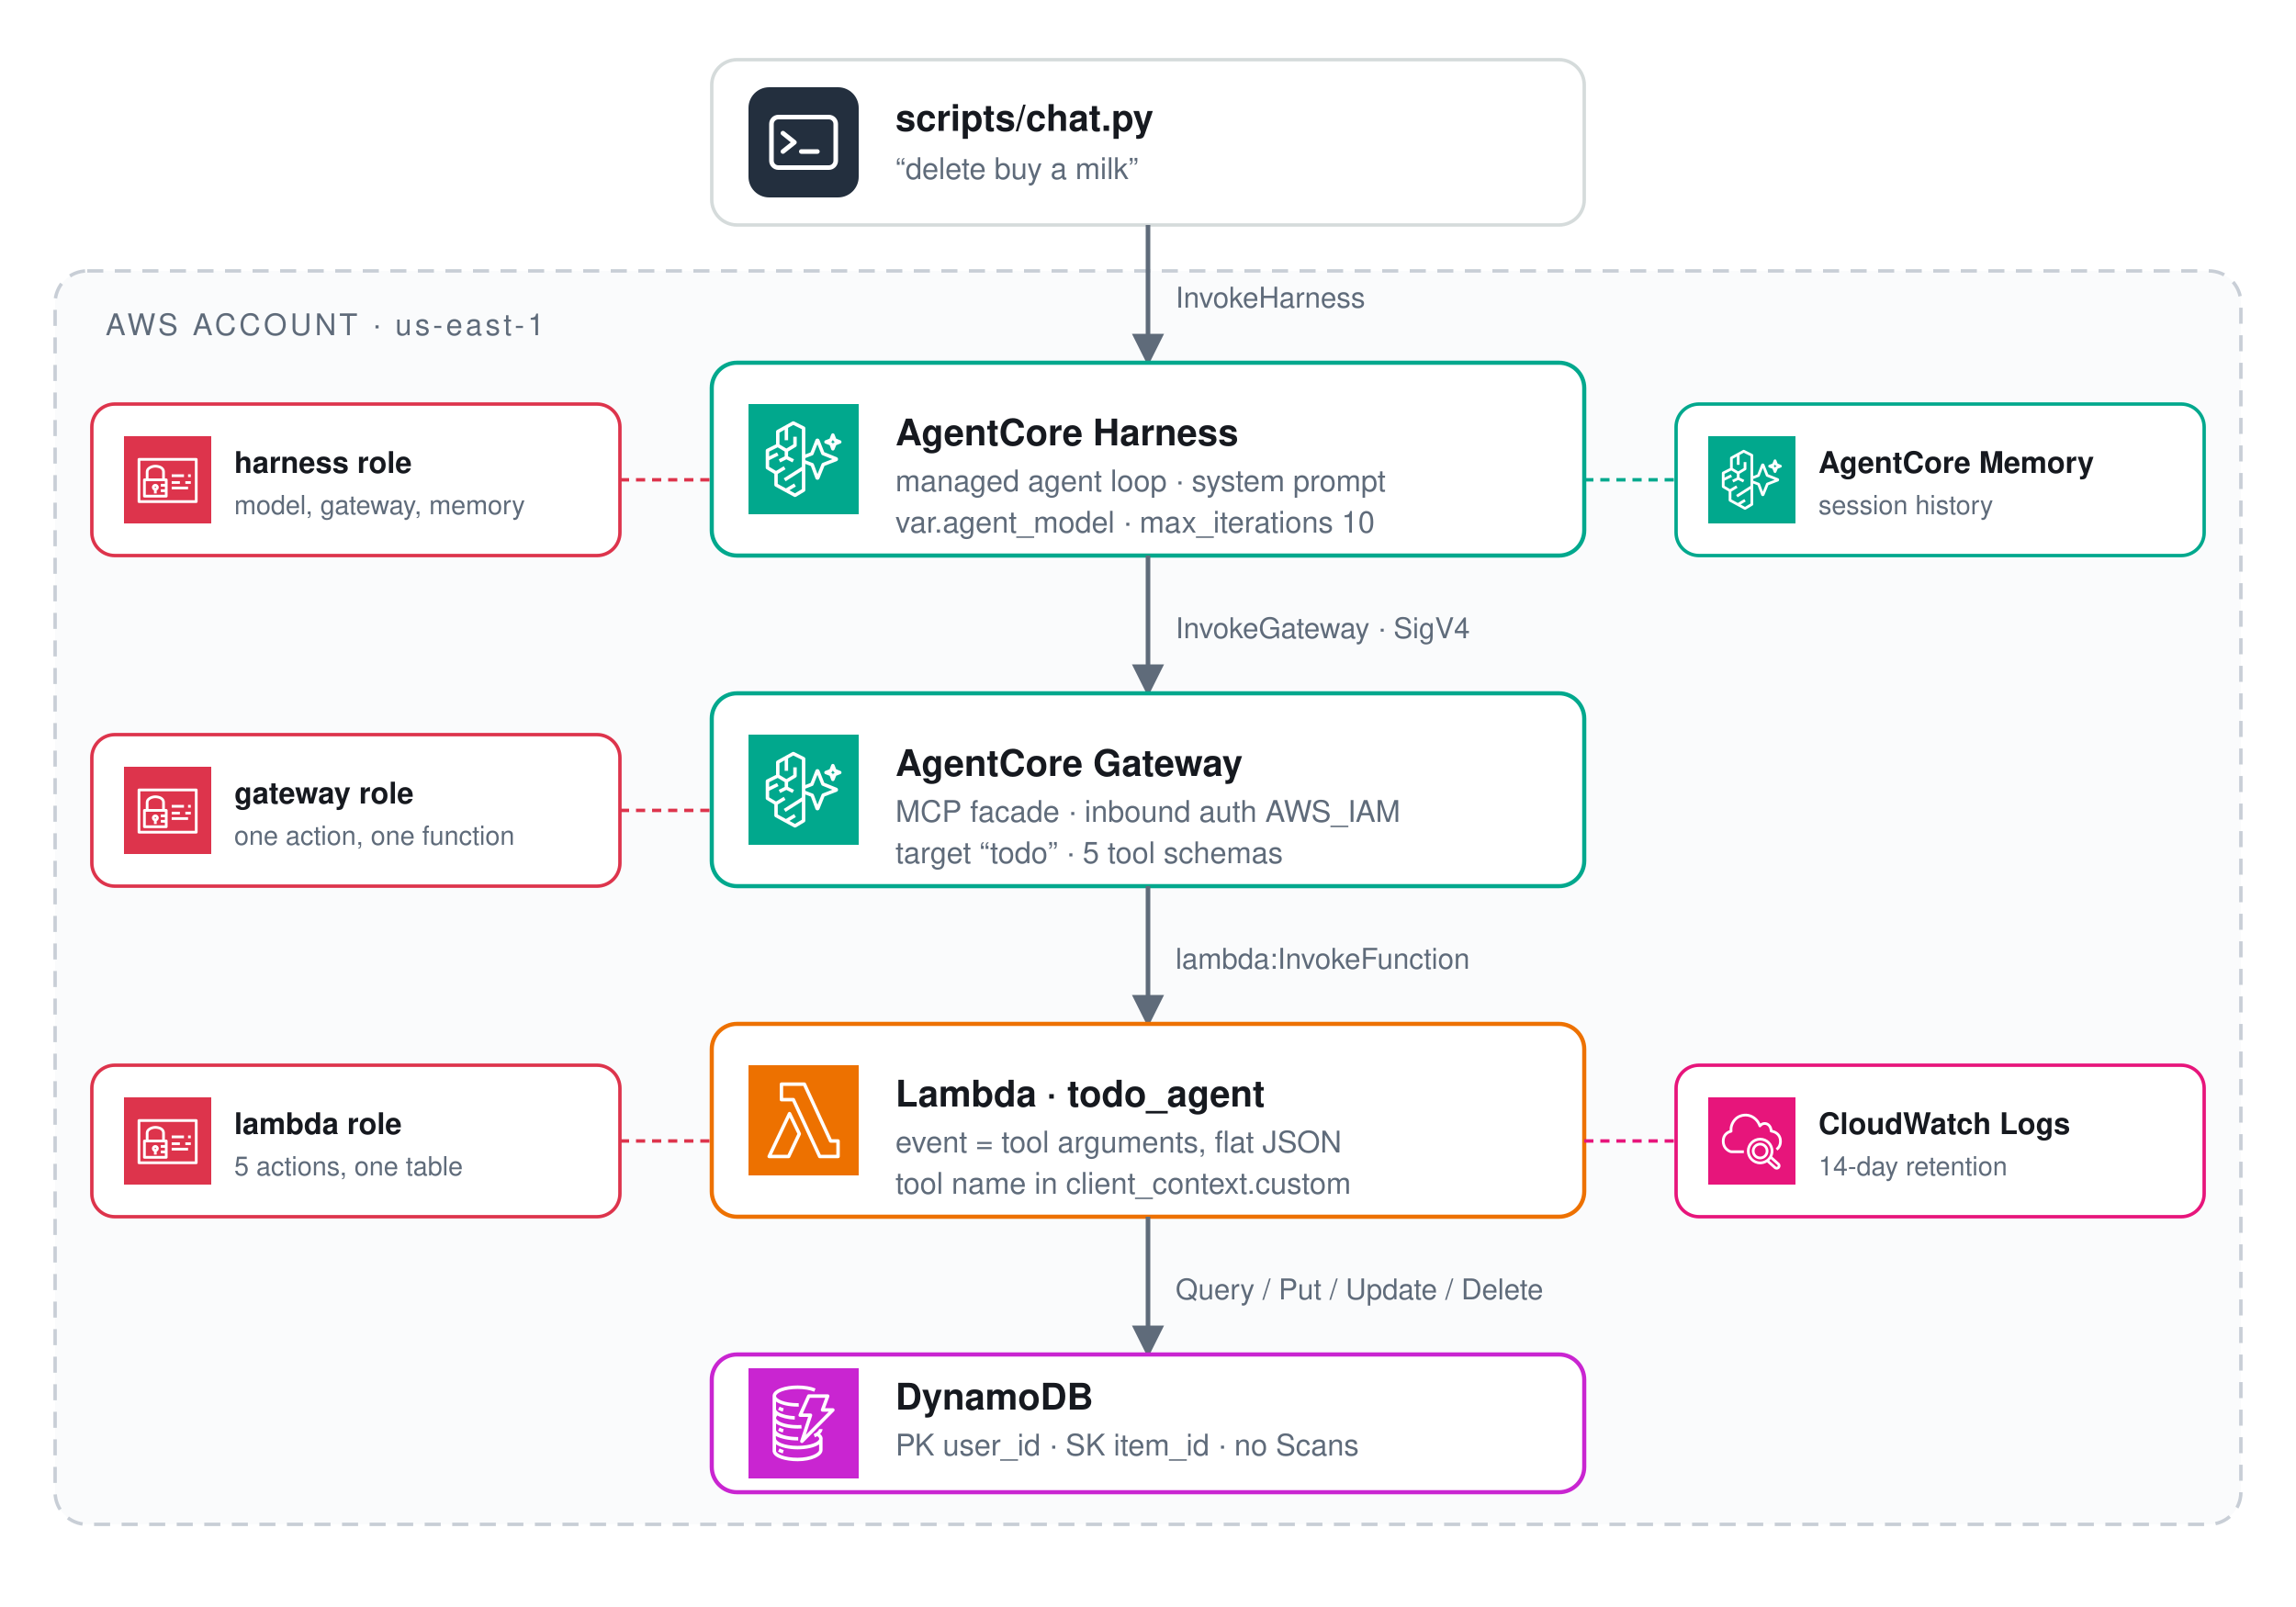
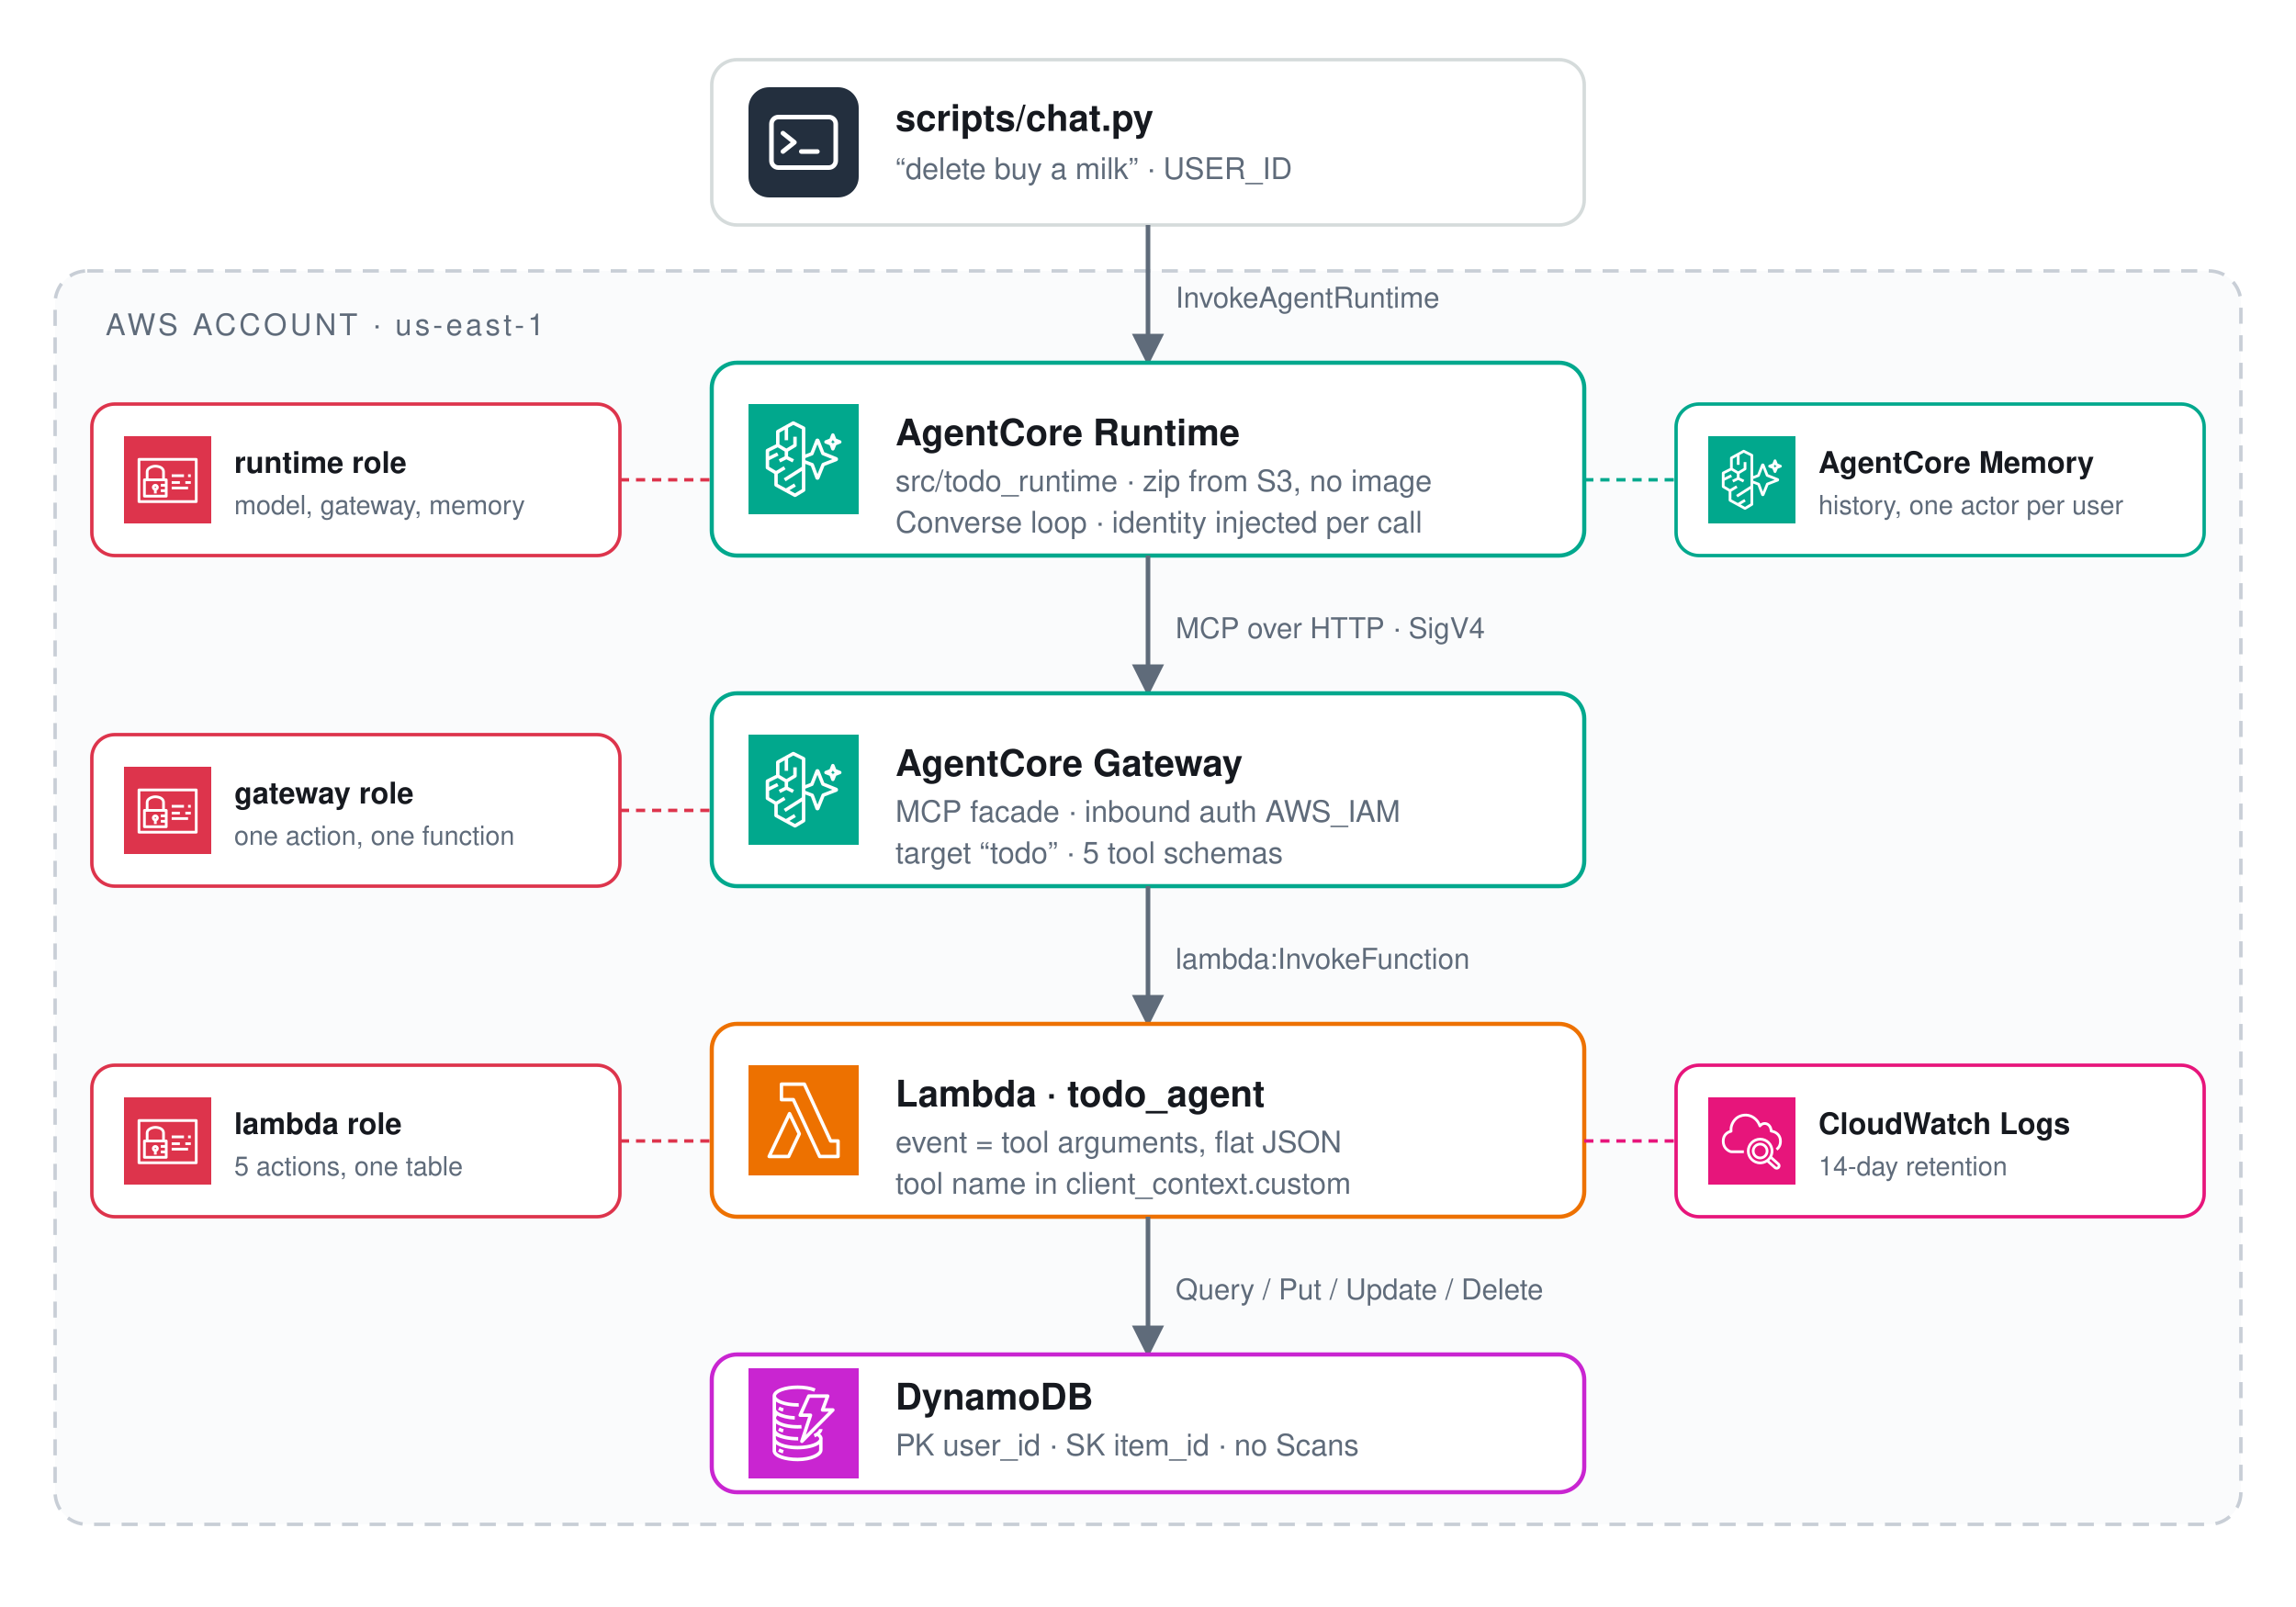
<svg xmlns="http://www.w3.org/2000/svg" viewBox="0 0 1000 700" width="1000" height="700" font-family="-apple-system, BlinkMacSystemFont, 'Segoe UI', Helvetica, Arial, sans-serif">
  <defs>
    <marker id="arrow" viewBox="0 0 10 10" refX="9" refY="5" markerWidth="7" markerHeight="7" orient="auto-start-reverse">
      <path d="M 0 0 L 10 5 L 0 10 z" fill="#5f6b7a" />
    </marker>
  </defs>
  <rect width="1000" height="700" fill="#ffffff" />
  <rect x="24" y="118" width="952" height="546" rx="14" fill="#fafbfc" stroke="#c8ced6" stroke-width="1.5" stroke-dasharray="7 5" />
  <text x="46" y="146" font-size="13" fill="#5f6b7a" letter-spacing="1.4">AWS ACCOUNT · us-east-1</text>
  <g>
    <rect x="310" y="26" width="380" height="72" rx="11" fill="#ffffff" stroke="#d5dbdb" stroke-width="1.5" />
    <g transform="translate(326, 38)">
      <rect width="48" height="48" rx="9" fill="#232f3e" />
      <rect x="10" y="13" width="28" height="22" rx="3" fill="none" stroke="#ffffff" stroke-width="2" />
      <path d="M15 20 l5 4 -5 4" fill="none" stroke="#ffffff" stroke-width="2" stroke-linecap="round" stroke-linejoin="round" />
      <path d="M23 28 h7" stroke="#ffffff" stroke-width="2" stroke-linecap="round" />
    </g>
    <text x="390" y="57" font-size="16" font-weight="600" fill="#16191f">scripts/chat.py</text>
-     <text x="390" y="78" font-size="13" font-weight="400" fill="#5f6b7a">“delete buy a milk”</text>
+     <text x="390" y="78" font-size="13" font-weight="400" fill="#5f6b7a">“delete buy a milk” · USER_ID</text>
  </g>
  <path d="M500 98 V 158" stroke="#5f6b7a" stroke-width="2" marker-end="url(#arrow)" />
-   <text x="512" y="134" font-size="12.5" fill="#5f6b7a">InvokeHarness</text>
+   <text x="512" y="134" font-size="12.5" fill="#5f6b7a">InvokeAgentRuntime</text>
  <g>
    <rect x="310" y="158" width="380" height="84" rx="11" fill="#ffffff" stroke="#01a88d" stroke-width="1.8" />
    <svg x="326" y="176" width="48" height="48" viewBox="0 0 64 64" role="presentation">
      <g clip-path="url(#agentcore1-clip0_211_72)">
        <rect width="64" height="64" fill="#01A88D" />
        <path d="M53.372 21.073L50.897 20.08L49.933 17.634C49.781 17.252 49.413 17.001 49.002 17.001C48.591 17.002 48.222 17.253 48.071 17.636L47.098 20.116L44.638 21.07C44.253 21.22 43.999 21.591 44 22.005C44.001 22.418 44.257 22.789 44.643 22.936L47.155 23.897L48.062 26.348C48.205 26.735 48.572 26.995 48.985 27.001H49C49.407 27.001 49.774 26.754 49.928 26.375L50.938 23.869L53.36 22.934C53.743 22.786 53.997 22.418 54 22.007C54.003 21.597 53.754 21.226 53.372 21.073ZM49.813 22.159C49.556 22.259 49.35 22.461 49.246 22.718L49.04 23.229L48.873 22.777C48.773 22.507 48.562 22.293 48.293 22.19L47.782 21.995L48.23 21.821C48.49 21.72 48.697 21.515 48.799 21.254L49.004 20.732L49.159 21.127C49.25 21.437 49.488 21.686 49.793 21.792L50.27 21.983L49.813 22.159ZM51.215 30.853L44.008 27.963L41.197 20.838C41.008 20.357 40.551 20.046 40.034 20.046C39.517 20.046 39.059 20.357 38.87 20.839L36.031 28.075L33.001 29.251L33.002 13.998C33.002 13.619 32.788 13.273 32.449 13.104L26.447 10.105C26.151 9.958 25.803 9.966 25.515 10.126L16.515 15.126C16.197 15.302 16 15.637 16 16V23.382L10.553 26.105C10.214 26.275 10 26.621 10 27V37C10 37.351 10.184 37.677 10.485 37.857L15 40.566V47C15 47.366 15.2 47.703 15.521 47.878L26.521 53.878C26.671 53.959 26.835 54 27 54C27.179 54 27.356 53.952 27.515 53.857L32.515 50.857C32.815 50.677 33 50.351 33 50L33.001 34.765L36.214 35.993L38.866 43.162C39.046 43.649 39.499 43.97 40.019 43.977C40.025 43.977 40.032 43.978 40.039 43.978C40.551 43.978 41.004 43.673 41.198 43.195L44.14 35.905L51.199 33.18C51.682 32.994 51.996 32.539 52 32.022C52.003 31.504 51.695 31.045 51.215 30.853ZM26.977 51.848L23.774 50.102L27.515 47.857L26.485 46.143L21.738 48.991L17 46.406V40.566L21.515 37.857L20.485 36.143L16 38.834L12 36.434V32.618L17.447 29.895L16.553 28.105L12 30.382V27.618L16.956 25.14L21 27.566V30.382L17.553 32.105L18.447 33.895L22.003 32.117L25.557 33.877L26.443 32.085L23 30.38V27.566L27.515 24.857C27.815 24.677 28 24.351 28 24V19H26V23.434L22 25.834L18 23.434V16.588L21 14.922V21H23V13.811L26.024 12.13L31.002 14.616L31.001 36.45L20.463 43.156L21.537 44.844L31.001 38.822L31 49.434L26.977 51.848ZM43.015 34.195C42.757 34.295 42.551 34.498 42.447 34.754L40.068 40.649L37.932 34.873C37.832 34.603 37.62 34.39 37.352 34.287L33.001 32.624L33.001 31.395L37.163 29.78C37.424 29.679 37.631 29.474 37.732 29.213L40.036 23.344L42.243 28.939C42.318 29.291 42.585 29.575 42.926 29.684L48.702 32L43.015 34.195Z" fill="white" />
      </g>
      <defs>
        <clipPath id="agentcore1-clip0_211_72">
          <rect width="64" height="64" fill="white" />
        </clipPath>
      </defs>
    </svg>
-     <text x="390" y="194" font-size="16" font-weight="600" fill="#16191f">AgentCore Harness</text>
-     <text x="390" y="214" font-size="13" font-weight="400" fill="#5f6b7a">managed agent loop · system prompt</text>
-     <text x="390" y="232" font-size="13" font-weight="400" fill="#5f6b7a">var.agent_model · max_iterations 10</text>
+     <text x="390" y="194" font-size="16" font-weight="600" fill="#16191f">AgentCore Runtime</text>
+     <text x="390" y="214" font-size="13" font-weight="400" fill="#5f6b7a">src/todo_runtime · zip from S3, no image</text>
+     <text x="390" y="232" font-size="13" font-weight="400" fill="#5f6b7a">Converse loop · identity injected per call</text>
  </g>
  <path d="M500 242 V 302" stroke="#5f6b7a" stroke-width="2" marker-end="url(#arrow)" />
-   <text x="512" y="278" font-size="12.5" fill="#5f6b7a">InvokeGateway · SigV4</text>
+   <text x="512" y="278" font-size="12.5" fill="#5f6b7a">MCP over HTTP · SigV4</text>
  <g>
    <rect x="310" y="302" width="380" height="84" rx="11" fill="#ffffff" stroke="#01a88d" stroke-width="1.8" />
    <svg x="326" y="320" width="48" height="48" viewBox="0 0 64 64" role="presentation">
      <g clip-path="url(#agentcore2-clip0_211_72)">
        <rect width="64" height="64" fill="#01A88D" />
        <path d="M53.372 21.073L50.897 20.08L49.933 17.634C49.781 17.252 49.413 17.001 49.002 17.001C48.591 17.002 48.222 17.253 48.071 17.636L47.098 20.116L44.638 21.07C44.253 21.22 43.999 21.591 44 22.005C44.001 22.418 44.257 22.789 44.643 22.936L47.155 23.897L48.062 26.348C48.205 26.735 48.572 26.995 48.985 27.001H49C49.407 27.001 49.774 26.754 49.928 26.375L50.938 23.869L53.36 22.934C53.743 22.786 53.997 22.418 54 22.007C54.003 21.597 53.754 21.226 53.372 21.073ZM49.813 22.159C49.556 22.259 49.35 22.461 49.246 22.718L49.04 23.229L48.873 22.777C48.773 22.507 48.562 22.293 48.293 22.19L47.782 21.995L48.23 21.821C48.49 21.72 48.697 21.515 48.799 21.254L49.004 20.732L49.159 21.127C49.25 21.437 49.488 21.686 49.793 21.792L50.27 21.983L49.813 22.159ZM51.215 30.853L44.008 27.963L41.197 20.838C41.008 20.357 40.551 20.046 40.034 20.046C39.517 20.046 39.059 20.357 38.87 20.839L36.031 28.075L33.001 29.251L33.002 13.998C33.002 13.619 32.788 13.273 32.449 13.104L26.447 10.105C26.151 9.958 25.803 9.966 25.515 10.126L16.515 15.126C16.197 15.302 16 15.637 16 16V23.382L10.553 26.105C10.214 26.275 10 26.621 10 27V37C10 37.351 10.184 37.677 10.485 37.857L15 40.566V47C15 47.366 15.2 47.703 15.521 47.878L26.521 53.878C26.671 53.959 26.835 54 27 54C27.179 54 27.356 53.952 27.515 53.857L32.515 50.857C32.815 50.677 33 50.351 33 50L33.001 34.765L36.214 35.993L38.866 43.162C39.046 43.649 39.499 43.97 40.019 43.977C40.025 43.977 40.032 43.978 40.039 43.978C40.551 43.978 41.004 43.673 41.198 43.195L44.14 35.905L51.199 33.18C51.682 32.994 51.996 32.539 52 32.022C52.003 31.504 51.695 31.045 51.215 30.853ZM26.977 51.848L23.774 50.102L27.515 47.857L26.485 46.143L21.738 48.991L17 46.406V40.566L21.515 37.857L20.485 36.143L16 38.834L12 36.434V32.618L17.447 29.895L16.553 28.105L12 30.382V27.618L16.956 25.14L21 27.566V30.382L17.553 32.105L18.447 33.895L22.003 32.117L25.557 33.877L26.443 32.085L23 30.38V27.566L27.515 24.857C27.815 24.677 28 24.351 28 24V19H26V23.434L22 25.834L18 23.434V16.588L21 14.922V21H23V13.811L26.024 12.13L31.002 14.616L31.001 36.45L20.463 43.156L21.537 44.844L31.001 38.822L31 49.434L26.977 51.848ZM43.015 34.195C42.757 34.295 42.551 34.498 42.447 34.754L40.068 40.649L37.932 34.873C37.832 34.603 37.62 34.39 37.352 34.287L33.001 32.624L33.001 31.395L37.163 29.78C37.424 29.679 37.631 29.474 37.732 29.213L40.036 23.344L42.243 28.939C42.318 29.291 42.585 29.575 42.926 29.684L48.702 32L43.015 34.195Z" fill="white" />
      </g>
      <defs>
        <clipPath id="agentcore2-clip0_211_72">
          <rect width="64" height="64" fill="white" />
        </clipPath>
      </defs>
    </svg>
    <text x="390" y="338" font-size="16" font-weight="600" fill="#16191f">AgentCore Gateway</text>
    <text x="390" y="358" font-size="13" font-weight="400" fill="#5f6b7a">MCP facade · inbound auth AWS_IAM</text>
    <text x="390" y="376" font-size="13" font-weight="400" fill="#5f6b7a">target “todo” · 5 tool schemas</text>
  </g>
  <path d="M500 386 V 446" stroke="#5f6b7a" stroke-width="2" marker-end="url(#arrow)" />
  <text x="512" y="422" font-size="12.5" fill="#5f6b7a">lambda:InvokeFunction</text>
  <g>
    <rect x="310" y="446" width="380" height="84" rx="11" fill="#ffffff" stroke="#ed7100" stroke-width="1.8" />
    <svg x="326" y="464" width="48" height="48" viewBox="0 0 64 64" role="presentation">
      <g id="lambda1-Icon-Architecture/48/Arch_AWS-Lambda_48" stroke="none" stroke-width="1" fill="none" fill-rule="evenodd">
        <g id="lambda1-Icon-Architecture-BG/48/Compute" fill="#ED7100">
          <rect id="lambda1-Rectangle" x="0" y="0" width="64" height="64" />
        </g>
        <path d="M22.679,52 L13.574,52 L23.838,30.41 L28.4,39.861 L22.679,52 Z M24.727,27.667 C24.561,27.321 24.212,27.103 23.831,27.103 L23.828,27.103 C23.445,27.104 23.097,27.325 22.932,27.672 L11.097,52.569 C10.95,52.879 10.971,53.243 11.154,53.534 C11.335,53.824 11.654,54 11.996,54 L23.31,54 C23.695,54 24.045,53.777 24.21,53.428 L30.404,40.284 C30.533,40.01 30.532,39.692 30.399,39.42 L24.727,27.667 Z M51.008,52 L41.986,52 L26.955,19.578 C26.791,19.226 26.439,19 26.052,19 L20.128,19 L20.135,12 L31.815,12 L46.775,44.42 C46.938,44.774 47.291,45 47.679,45 L51.008,45 L51.008,52 Z M52.004,43 L48.314,43 L33.354,10.58 C33.191,10.226 32.838,10 32.451,10 L19.14,10 C18.591,10 18.145,10.447 18.144,10.999 L18.136,19.999 C18.136,20.265 18.241,20.519 18.427,20.707 C18.614,20.895 18.867,21 19.131,21 L25.417,21 L40.448,53.422 C40.611,53.774 40.963,54 41.35,54 L52.004,54 C52.555,54 53,53.552 53,53 L53,44 C53,43.448 52.555,43 52.004,43 L52.004,43 Z" id="lambda1-AWS-Lambda_Icon_48_Squid" fill="#FFFFFF" />
      </g>
    </svg>
    <text x="390" y="482" font-size="16" font-weight="600" fill="#16191f">Lambda · todo_agent</text>
    <text x="390" y="502" font-size="13" font-weight="400" fill="#5f6b7a">event = tool arguments, flat JSON</text>
    <text x="390" y="520" font-size="13" font-weight="400" fill="#5f6b7a">tool name in client_context.custom</text>
  </g>
  <path d="M500 530 V 590" stroke="#5f6b7a" stroke-width="2" marker-end="url(#arrow)" />
  <text x="512" y="566" font-size="12.5" fill="#5f6b7a">Query / Put / Update / Delete</text>
  <g>
    <rect x="310" y="590" width="380" height="60" rx="11" fill="#ffffff" stroke="#c925d1" stroke-width="1.8" />
    <svg x="326" y="596" width="48" height="48" viewBox="0 0 64 64" role="presentation">
      <g id="dynamodb1-Icon-Architecture/48/Arch_Amazon-DynamoDB_48" stroke="none" stroke-width="1" fill="none" fill-rule="evenodd">
        <g id="dynamodb1-Icon-Architecture-BG/48/Database" fill="#C925D1">
          <rect id="dynamodb1-Rectangle" x="0" y="0" width="64" height="64" />
        </g>
        <path d="M46.586,25.249 L43.001,25.249 C42.673,25.249 42.366,25.087 42.179,24.815 C41.992,24.542 41.949,24.194 42.065,23.884 L44.558,17.162 L35.645,17.162 L31.554,26.26 L36.001,26.26 C36.322,26.26 36.624,26.416 36.813,26.681 C37,26.944 37.052,27.282 36.949,27.59 L33.289,38.691 L46.586,25.249 Z M49.707,24.953 L31.708,43.149 C31.516,43.344 31.259,43.445 31.001,43.445 C30.819,43.445 30.638,43.396 30.476,43.295 C30.081,43.048 29.905,42.56 30.053,42.115 L34.613,28.282 L30.001,28.282 C29.661,28.282 29.345,28.107 29.16,27.819 C28.977,27.529 28.95,27.166 29.091,26.853 L34.091,15.733 C34.253,15.372 34.608,15.14 35.001,15.14 L46.001,15.14 C46.329,15.14 46.636,15.303 46.823,15.575 C47.01,15.848 47.053,16.196 46.938,16.506 L44.444,23.227 L49,23.227 C49.404,23.227 49.77,23.474 49.924,23.851 C50.079,24.229 49.993,24.664 49.707,24.953 L49.707,24.953 Z M41.001,44.22 C38.291,46.106 33.314,47.102 28.533,47.102 C23.717,47.102 18.696,46.093 16,44.178 L16.001,47.994 C16.001,49.658 20.769,51.978 28.533,51.978 C36.028,51.978 41.001,49.276 41.001,47.489 L41.001,44.22 Z M43.065,40.95 C43.065,41.137 43.033,41.317 43.001,41.496 L43.001,47.489 C43.001,51.08 36.511,54 28.533,54 C21.63,54 14.662,52.111 14.06,48.5 L14.001,48.5 L14,43.445 L14,30.304 L14,16.151 L14.001,16.151 C14.001,12.155 21.488,10 28.533,10 C32.474,10 36.263,10.64 38.93,11.756 L38.164,13.624 C35.732,12.605 32.221,12.022 28.533,12.022 C20.769,12.022 16.001,14.427 16.001,16.151 C16.001,17.876 20.769,20.281 28.533,20.281 C28.728,20.281 28.932,20.282 29.129,20.274 L29.207,22.293 C28.982,22.303 28.758,22.303 28.533,22.303 C23.716,22.303 18.696,21.294 16,19.379 L16,23.737 L16.001,23.737 L16.001,23.754 C16.006,24.284 16.49,24.897 17.365,25.474 C19.347,26.762 22.915,27.642 26.904,27.825 L26.813,29.845 C22.687,29.655 19.063,28.776 16.727,27.429 C16.417,27.727 16.001,28.485 16.001,28.896 C16.001,30.62 20.769,33.025 28.533,33.025 C29.271,33.025 29.998,33 30.695,32.95 L30.836,34.967 C30.092,35.021 29.317,35.047 28.533,35.047 C23.716,35.047 18.696,34.038 16,32.123 L16,35.793 L16.001,35.793 C16.006,36.34 16.49,36.953 17.365,37.53 C19.633,39.004 23.914,39.923 28.533,39.923 L28.863,39.923 L28.863,41.945 L28.533,41.945 C23.755,41.945 18.673,40.937 16.001,39.402 C15.679,39.7 16.001,40.413 16.001,40.95 C16.001,42.675 20.769,45.08 28.533,45.08 C36.298,45.08 41.065,42.675 41.065,40.95 C41.065,40.341 40.466,39.776 39.973,39.412 C39.564,39.659 39.114,39.895 38.601,40.111 L37.833,38.244 C38.364,38.021 38.823,37.781 39.197,37.533 C40.298,36.799 41.001,35.754 41.001,35.358 L43.001,35.358 C43.001,36.298 42.38,37.305 41.584,38.133 C42.776,39.173 43.065,40.211 43.065,40.95 L43.065,40.95 Z M17.142,48.389 C17.933,48.797 18.858,49.161 19.894,49.469 L20.458,47.529 C19.542,47.257 18.732,46.94 18.052,46.588 L17.142,48.389 Z M19.894,37.339 L20.458,35.4 C19.542,35.127 18.732,34.81 18.052,34.458 L17.142,36.258 C17.933,36.667 18.858,37.03 19.894,37.339 L19.894,37.339 Z M17.142,24.128 L18.052,22.328 C18.732,22.68 19.542,22.996 20.458,23.269 L19.894,25.209 C18.858,24.901 17.933,24.537 17.142,24.128 L17.142,24.128 Z" id="dynamodb1-Amazon-DynamoDB_Icon_48_Squid" fill="#FFFFFF" />
      </g>
    </svg>
    <text x="390" y="614" font-size="16" font-weight="600" fill="#16191f">DynamoDB</text>
    <text x="390" y="634" font-size="13" font-weight="400" fill="#5f6b7a">PK user_id · SK item_id · no Scans</text>
  </g>
  <g>
    <rect x="40" y="176" width="230" height="66" rx="10" fill="#ffffff" stroke="#dd344c" stroke-width="1.5" />
    <svg x="54" y="190" width="38" height="38" viewBox="0 0 64 64" role="presentation">
      <g id="iam1-Icon-Architecture/48/Arch_AWS-Identity-and-Access-Management_48" stroke="none" stroke-width="1" fill="none" fill-rule="evenodd">
        <g id="iam1-Icon-Architecture-BG/48/Security-Identity-Compliance" fill="#DD344C">
          <rect id="iam1-Rectangle" x="0" y="0" width="64" height="64" />
        </g>
        <path d="M12,47 L52,47 L52,18 L12,18 L12,47 Z M54,17 L54,48 C54,48.552 53.553,49 53,49 L11,49 C10.447,49 10,48.552 10,48 L10,17 C10,16.448 10.447,16 11,16 L53,16 C53.553,16 54,16.448 54,17 L54,17 Z M35,39 L47,39 L47,37 L35,37 L35,39 Z M45,35 L49,35 L49,33 L45,33 L45,35 Z M35,35 L41,35 L41,33 L35,33 L35,35 Z M22.5,37.5 C22.5,37.776 22.725,38 23,38 C23.275,38 23.5,37.776 23.5,37.5 C23.5,37.224 23.275,37 23,37 C22.725,37 22.5,37.224 22.5,37.5 L22.5,37.5 Z M25.5,37.5 C25.5,38.522 24.882,39.401 24,39.788 L24,42 L22,42 L22,39.788 C21.118,39.401 20.5,38.522 20.5,37.5 C20.5,36.122 21.621,35 23,35 C24.379,35 25.5,36.122 25.5,37.5 L25.5,37.5 Z M16,42.995 L29.995,43 L29.996,41 L27,41 L27,39 L29.997,39 L29.998,37 L27,37 L27,35 L29.999,35 L30,33.005 L16.005,33 L16,42.995 Z M18,31.001 L28.001,31.004 L28.002,26 C28.002,24.976 27.2,24.273 26.722,23.945 C25.847,23.345 24.174,23 23.002,23 L23,23 C20.873,23 18.003,24.232 18.002,26 L18,31.001 Z M14.293,44.701 C14.105,44.513 14,44.259 14,43.994 L14.005,32 C14.005,31.447 14.453,31 15.005,31 L16,31 L16.002,26 C16.003,22.911 19.876,21 23,21 L23.002,21 C24.567,21 26.653,21.473 27.854,22.295 C29.239,23.246 30.003,24.562 30.002,26 L30.001,31.005 L31,31.006 C31.266,31.006 31.52,31.111 31.707,31.299 C31.895,31.487 32,31.741 32,32.006 L31.995,44 C31.995,44.553 31.547,45 30.995,45 L15,44.994 C14.734,44.994 14.48,44.889 14.293,44.701 L14.293,44.701 Z M47,30 L49,30 L49,28 L47,28 L47,30 Z M35,30 L44,30 L44,28 L35,28 L35,30 Z" id="iam1-AWS-Identity-and-Access-Management_Icon_48_Squid" fill="#FFFFFF" />
      </g>
    </svg>
-     <text x="102" y="206" font-size="13" font-weight="600" fill="#16191f">harness role</text>
+     <text x="102" y="206" font-size="13" font-weight="600" fill="#16191f">runtime role</text>
    <text x="102" y="224" font-size="11.5" font-weight="400" fill="#5f6b7a">model, gateway, memory</text>
  </g>
  <path d="M270 209 H 310" stroke="#dd344c" stroke-width="1.5" stroke-dasharray="4 3" />
  <g>
    <rect x="40" y="320" width="230" height="66" rx="10" fill="#ffffff" stroke="#dd344c" stroke-width="1.5" />
    <svg x="54" y="334" width="38" height="38" viewBox="0 0 64 64" role="presentation">
      <g id="iam2-Icon-Architecture/48/Arch_AWS-Identity-and-Access-Management_48" stroke="none" stroke-width="1" fill="none" fill-rule="evenodd">
        <g id="iam2-Icon-Architecture-BG/48/Security-Identity-Compliance" fill="#DD344C">
          <rect id="iam2-Rectangle" x="0" y="0" width="64" height="64" />
        </g>
        <path d="M12,47 L52,47 L52,18 L12,18 L12,47 Z M54,17 L54,48 C54,48.552 53.553,49 53,49 L11,49 C10.447,49 10,48.552 10,48 L10,17 C10,16.448 10.447,16 11,16 L53,16 C53.553,16 54,16.448 54,17 L54,17 Z M35,39 L47,39 L47,37 L35,37 L35,39 Z M45,35 L49,35 L49,33 L45,33 L45,35 Z M35,35 L41,35 L41,33 L35,33 L35,35 Z M22.5,37.5 C22.5,37.776 22.725,38 23,38 C23.275,38 23.5,37.776 23.5,37.5 C23.5,37.224 23.275,37 23,37 C22.725,37 22.5,37.224 22.5,37.5 L22.5,37.5 Z M25.5,37.5 C25.5,38.522 24.882,39.401 24,39.788 L24,42 L22,42 L22,39.788 C21.118,39.401 20.5,38.522 20.5,37.5 C20.5,36.122 21.621,35 23,35 C24.379,35 25.5,36.122 25.5,37.5 L25.5,37.5 Z M16,42.995 L29.995,43 L29.996,41 L27,41 L27,39 L29.997,39 L29.998,37 L27,37 L27,35 L29.999,35 L30,33.005 L16.005,33 L16,42.995 Z M18,31.001 L28.001,31.004 L28.002,26 C28.002,24.976 27.2,24.273 26.722,23.945 C25.847,23.345 24.174,23 23.002,23 L23,23 C20.873,23 18.003,24.232 18.002,26 L18,31.001 Z M14.293,44.701 C14.105,44.513 14,44.259 14,43.994 L14.005,32 C14.005,31.447 14.453,31 15.005,31 L16,31 L16.002,26 C16.003,22.911 19.876,21 23,21 L23.002,21 C24.567,21 26.653,21.473 27.854,22.295 C29.239,23.246 30.003,24.562 30.002,26 L30.001,31.005 L31,31.006 C31.266,31.006 31.52,31.111 31.707,31.299 C31.895,31.487 32,31.741 32,32.006 L31.995,44 C31.995,44.553 31.547,45 30.995,45 L15,44.994 C14.734,44.994 14.48,44.889 14.293,44.701 L14.293,44.701 Z M47,30 L49,30 L49,28 L47,28 L47,30 Z M35,30 L44,30 L44,28 L35,28 L35,30 Z" id="iam2-AWS-Identity-and-Access-Management_Icon_48_Squid" fill="#FFFFFF" />
      </g>
    </svg>
    <text x="102" y="350" font-size="13" font-weight="600" fill="#16191f">gateway role</text>
    <text x="102" y="368" font-size="11.5" font-weight="400" fill="#5f6b7a">one action, one function</text>
  </g>
  <path d="M270 353 H 310" stroke="#dd344c" stroke-width="1.5" stroke-dasharray="4 3" />
  <g>
    <rect x="40" y="464" width="230" height="66" rx="10" fill="#ffffff" stroke="#dd344c" stroke-width="1.5" />
    <svg x="54" y="478" width="38" height="38" viewBox="0 0 64 64" role="presentation">
      <g id="iam3-Icon-Architecture/48/Arch_AWS-Identity-and-Access-Management_48" stroke="none" stroke-width="1" fill="none" fill-rule="evenodd">
        <g id="iam3-Icon-Architecture-BG/48/Security-Identity-Compliance" fill="#DD344C">
          <rect id="iam3-Rectangle" x="0" y="0" width="64" height="64" />
        </g>
        <path d="M12,47 L52,47 L52,18 L12,18 L12,47 Z M54,17 L54,48 C54,48.552 53.553,49 53,49 L11,49 C10.447,49 10,48.552 10,48 L10,17 C10,16.448 10.447,16 11,16 L53,16 C53.553,16 54,16.448 54,17 L54,17 Z M35,39 L47,39 L47,37 L35,37 L35,39 Z M45,35 L49,35 L49,33 L45,33 L45,35 Z M35,35 L41,35 L41,33 L35,33 L35,35 Z M22.5,37.5 C22.5,37.776 22.725,38 23,38 C23.275,38 23.5,37.776 23.5,37.5 C23.5,37.224 23.275,37 23,37 C22.725,37 22.5,37.224 22.5,37.5 L22.5,37.5 Z M25.5,37.5 C25.5,38.522 24.882,39.401 24,39.788 L24,42 L22,42 L22,39.788 C21.118,39.401 20.5,38.522 20.5,37.5 C20.5,36.122 21.621,35 23,35 C24.379,35 25.5,36.122 25.5,37.5 L25.5,37.5 Z M16,42.995 L29.995,43 L29.996,41 L27,41 L27,39 L29.997,39 L29.998,37 L27,37 L27,35 L29.999,35 L30,33.005 L16.005,33 L16,42.995 Z M18,31.001 L28.001,31.004 L28.002,26 C28.002,24.976 27.2,24.273 26.722,23.945 C25.847,23.345 24.174,23 23.002,23 L23,23 C20.873,23 18.003,24.232 18.002,26 L18,31.001 Z M14.293,44.701 C14.105,44.513 14,44.259 14,43.994 L14.005,32 C14.005,31.447 14.453,31 15.005,31 L16,31 L16.002,26 C16.003,22.911 19.876,21 23,21 L23.002,21 C24.567,21 26.653,21.473 27.854,22.295 C29.239,23.246 30.003,24.562 30.002,26 L30.001,31.005 L31,31.006 C31.266,31.006 31.52,31.111 31.707,31.299 C31.895,31.487 32,31.741 32,32.006 L31.995,44 C31.995,44.553 31.547,45 30.995,45 L15,44.994 C14.734,44.994 14.48,44.889 14.293,44.701 L14.293,44.701 Z M47,30 L49,30 L49,28 L47,28 L47,30 Z M35,30 L44,30 L44,28 L35,28 L35,30 Z" id="iam3-AWS-Identity-and-Access-Management_Icon_48_Squid" fill="#FFFFFF" />
      </g>
    </svg>
    <text x="102" y="494" font-size="13" font-weight="600" fill="#16191f">lambda role</text>
    <text x="102" y="512" font-size="11.5" font-weight="400" fill="#5f6b7a">5 actions, one table</text>
  </g>
  <path d="M270 497 H 310" stroke="#dd344c" stroke-width="1.5" stroke-dasharray="4 3" />
  <g>
    <rect x="730" y="176" width="230" height="66" rx="10" fill="#ffffff" stroke="#01a88d" stroke-width="1.5" />
    <svg x="744" y="190" width="38" height="38" viewBox="0 0 64 64" role="presentation">
      <g clip-path="url(#agentcore3-clip0_211_72)">
        <rect width="64" height="64" fill="#01A88D" />
        <path d="M53.372 21.073L50.897 20.08L49.933 17.634C49.781 17.252 49.413 17.001 49.002 17.001C48.591 17.002 48.222 17.253 48.071 17.636L47.098 20.116L44.638 21.07C44.253 21.22 43.999 21.591 44 22.005C44.001 22.418 44.257 22.789 44.643 22.936L47.155 23.897L48.062 26.348C48.205 26.735 48.572 26.995 48.985 27.001H49C49.407 27.001 49.774 26.754 49.928 26.375L50.938 23.869L53.36 22.934C53.743 22.786 53.997 22.418 54 22.007C54.003 21.597 53.754 21.226 53.372 21.073ZM49.813 22.159C49.556 22.259 49.35 22.461 49.246 22.718L49.04 23.229L48.873 22.777C48.773 22.507 48.562 22.293 48.293 22.19L47.782 21.995L48.23 21.821C48.49 21.72 48.697 21.515 48.799 21.254L49.004 20.732L49.159 21.127C49.25 21.437 49.488 21.686 49.793 21.792L50.27 21.983L49.813 22.159ZM51.215 30.853L44.008 27.963L41.197 20.838C41.008 20.357 40.551 20.046 40.034 20.046C39.517 20.046 39.059 20.357 38.87 20.839L36.031 28.075L33.001 29.251L33.002 13.998C33.002 13.619 32.788 13.273 32.449 13.104L26.447 10.105C26.151 9.958 25.803 9.966 25.515 10.126L16.515 15.126C16.197 15.302 16 15.637 16 16V23.382L10.553 26.105C10.214 26.275 10 26.621 10 27V37C10 37.351 10.184 37.677 10.485 37.857L15 40.566V47C15 47.366 15.2 47.703 15.521 47.878L26.521 53.878C26.671 53.959 26.835 54 27 54C27.179 54 27.356 53.952 27.515 53.857L32.515 50.857C32.815 50.677 33 50.351 33 50L33.001 34.765L36.214 35.993L38.866 43.162C39.046 43.649 39.499 43.97 40.019 43.977C40.025 43.977 40.032 43.978 40.039 43.978C40.551 43.978 41.004 43.673 41.198 43.195L44.14 35.905L51.199 33.18C51.682 32.994 51.996 32.539 52 32.022C52.003 31.504 51.695 31.045 51.215 30.853ZM26.977 51.848L23.774 50.102L27.515 47.857L26.485 46.143L21.738 48.991L17 46.406V40.566L21.515 37.857L20.485 36.143L16 38.834L12 36.434V32.618L17.447 29.895L16.553 28.105L12 30.382V27.618L16.956 25.14L21 27.566V30.382L17.553 32.105L18.447 33.895L22.003 32.117L25.557 33.877L26.443 32.085L23 30.38V27.566L27.515 24.857C27.815 24.677 28 24.351 28 24V19H26V23.434L22 25.834L18 23.434V16.588L21 14.922V21H23V13.811L26.024 12.13L31.002 14.616L31.001 36.45L20.463 43.156L21.537 44.844L31.001 38.822L31 49.434L26.977 51.848ZM43.015 34.195C42.757 34.295 42.551 34.498 42.447 34.754L40.068 40.649L37.932 34.873C37.832 34.603 37.62 34.39 37.352 34.287L33.001 32.624L33.001 31.395L37.163 29.78C37.424 29.679 37.631 29.474 37.732 29.213L40.036 23.344L42.243 28.939C42.318 29.291 42.585 29.575 42.926 29.684L48.702 32L43.015 34.195Z" fill="white" />
      </g>
      <defs>
        <clipPath id="agentcore3-clip0_211_72">
          <rect width="64" height="64" fill="white" />
        </clipPath>
      </defs>
    </svg>
    <text x="792" y="206" font-size="13" font-weight="600" fill="#16191f">AgentCore Memory</text>
-     <text x="792" y="224" font-size="11.5" font-weight="400" fill="#5f6b7a">session history</text>
+     <text x="792" y="224" font-size="11.5" font-weight="400" fill="#5f6b7a">history, one actor per user</text>
  </g>
  <path d="M690 209 H 730" stroke="#01a88d" stroke-width="1.5" stroke-dasharray="4 3" />
  <g>
    <rect x="730" y="464" width="230" height="66" rx="10" fill="#ffffff" stroke="#e7157b" stroke-width="1.5" />
    <svg x="744" y="478" width="38" height="38" viewBox="0 0 64 64" role="presentation">
      <g id="cloudwatch1-Icon-Architecture/48/Arch_Amazon-CloudWatch_48" stroke="none" stroke-width="1" fill="none" fill-rule="evenodd">
        <g id="cloudwatch1-Icon-Architecture-BG/48/Management-Governance" fill="#E7157B">
          <rect id="cloudwatch1-Rectangle" x="0" y="0" width="64" height="64" />
        </g>
        <path d="M42.184,39.381 C42.184,37.128 40.347,35.295 38.089,35.295 C35.831,35.295 33.995,37.128 33.995,39.381 C33.995,41.634 35.831,43.467 38.089,43.467 C40.347,43.467 42.184,41.634 42.184,39.381 L42.184,39.381 Z M44.184,39.381 C44.184,42.734 41.45,45.462 38.089,45.462 C34.729,45.462 31.995,42.734 31.995,39.381 C31.995,36.028 34.729,33.3 38.089,33.3 C41.45,33.3 44.184,36.028 44.184,39.381 L44.184,39.381 Z M50.743,49.616 L45.846,45.216 C45.524,45.64 45.17,46.038 44.785,46.405 L49.671,50.803 C49.997,51.095 50.505,51.071 50.802,50.744 C51.096,50.418 51.07,49.911 50.743,49.616 L50.743,49.616 Z M38.089,47.092 C42.351,47.092 45.818,43.632 45.818,39.381 C45.818,35.13 42.351,31.671 38.089,31.671 C33.829,31.671 30.362,35.13 30.362,39.381 C30.362,43.632 33.829,47.092 38.089,47.092 L38.089,47.092 Z M52.081,48.134 C53.227,49.167 53.319,50.936 52.288,52.08 C51.735,52.69 50.971,53 50.205,53 C49.538,53 48.868,52.766 48.333,52.287 L43.172,47.641 C41.691,48.552 39.954,49.087 38.089,49.087 C32.725,49.087 28.362,44.733 28.362,39.381 C28.362,34.029 32.725,29.675 38.089,29.675 C43.454,29.675 47.818,34.029 47.818,39.381 C47.818,40.845 47.482,42.229 46.897,43.476 L52.081,48.134 Z M17.697,23.538 C17.697,23.939 17.72,24.338 17.767,24.723 C17.802,25.006 17.713,25.291 17.524,25.505 C17.375,25.671 17.177,25.783 16.961,25.824 C15.084,26.308 12,27.772 12,32.157 C12,35.48 13.836,37.314 15.377,38.268 C16.049,38.69 16.64,38.905 17.138,38.91 L26.127,38.91 L26.127,40.906 L17.127,40.906 C16.243,40.897 15.3,40.577 14.317,39.959 C12.708,38.964 10,36.621 10,32.157 C10,26.888 13.526,24.864 15.71,24.117 C15.702,23.924 15.697,23.731 15.697,23.538 C15.697,19.16 18.673,14.622 22.621,12.978 C27.232,11.051 32.119,12.007 35.687,15.534 C36.734,16.567 37.604,17.808 38.285,19.236 C39.203,18.551 40.304,18.175 41.459,18.175 C43.874,18.175 46.587,19.968 47.122,23.89 C50.58,24.722 54,27.278 54,32.217 C54,35.108 52.864,37.457 50.713,39.009 L49.541,37.393 C51.173,36.214 52,34.473 52,32.217 C52,27.239 47.811,26 46.01,25.698 C45.743,25.653 45.505,25.502 45.351,25.279 C45.208,25.072 45.15,24.818 45.186,24.571 C44.931,21.532 43.141,20.17 41.459,20.17 C40.402,20.17 39.409,20.686 38.734,21.586 C38.514,21.879 38.156,22.03 37.786,21.975 C37.422,21.921 37.118,21.672 36.993,21.326 C36.359,19.574 35.446,18.103 34.281,16.951 C32.851,15.54 28.933,12.507 23.391,14.819 C20.198,16.149 17.697,19.978 17.697,23.538 L17.697,23.538 Z" id="cloudwatch1-Amazon-CloudWatch_Icon_48_Squid" fill="#FFFFFF" />
      </g>
    </svg>
    <text x="792" y="494" font-size="13" font-weight="600" fill="#16191f">CloudWatch Logs</text>
    <text x="792" y="512" font-size="11.5" font-weight="400" fill="#5f6b7a">14-day retention</text>
  </g>
  <path d="M690 497 H 730" stroke="#e7157b" stroke-width="1.5" stroke-dasharray="4 3" />
</svg>
